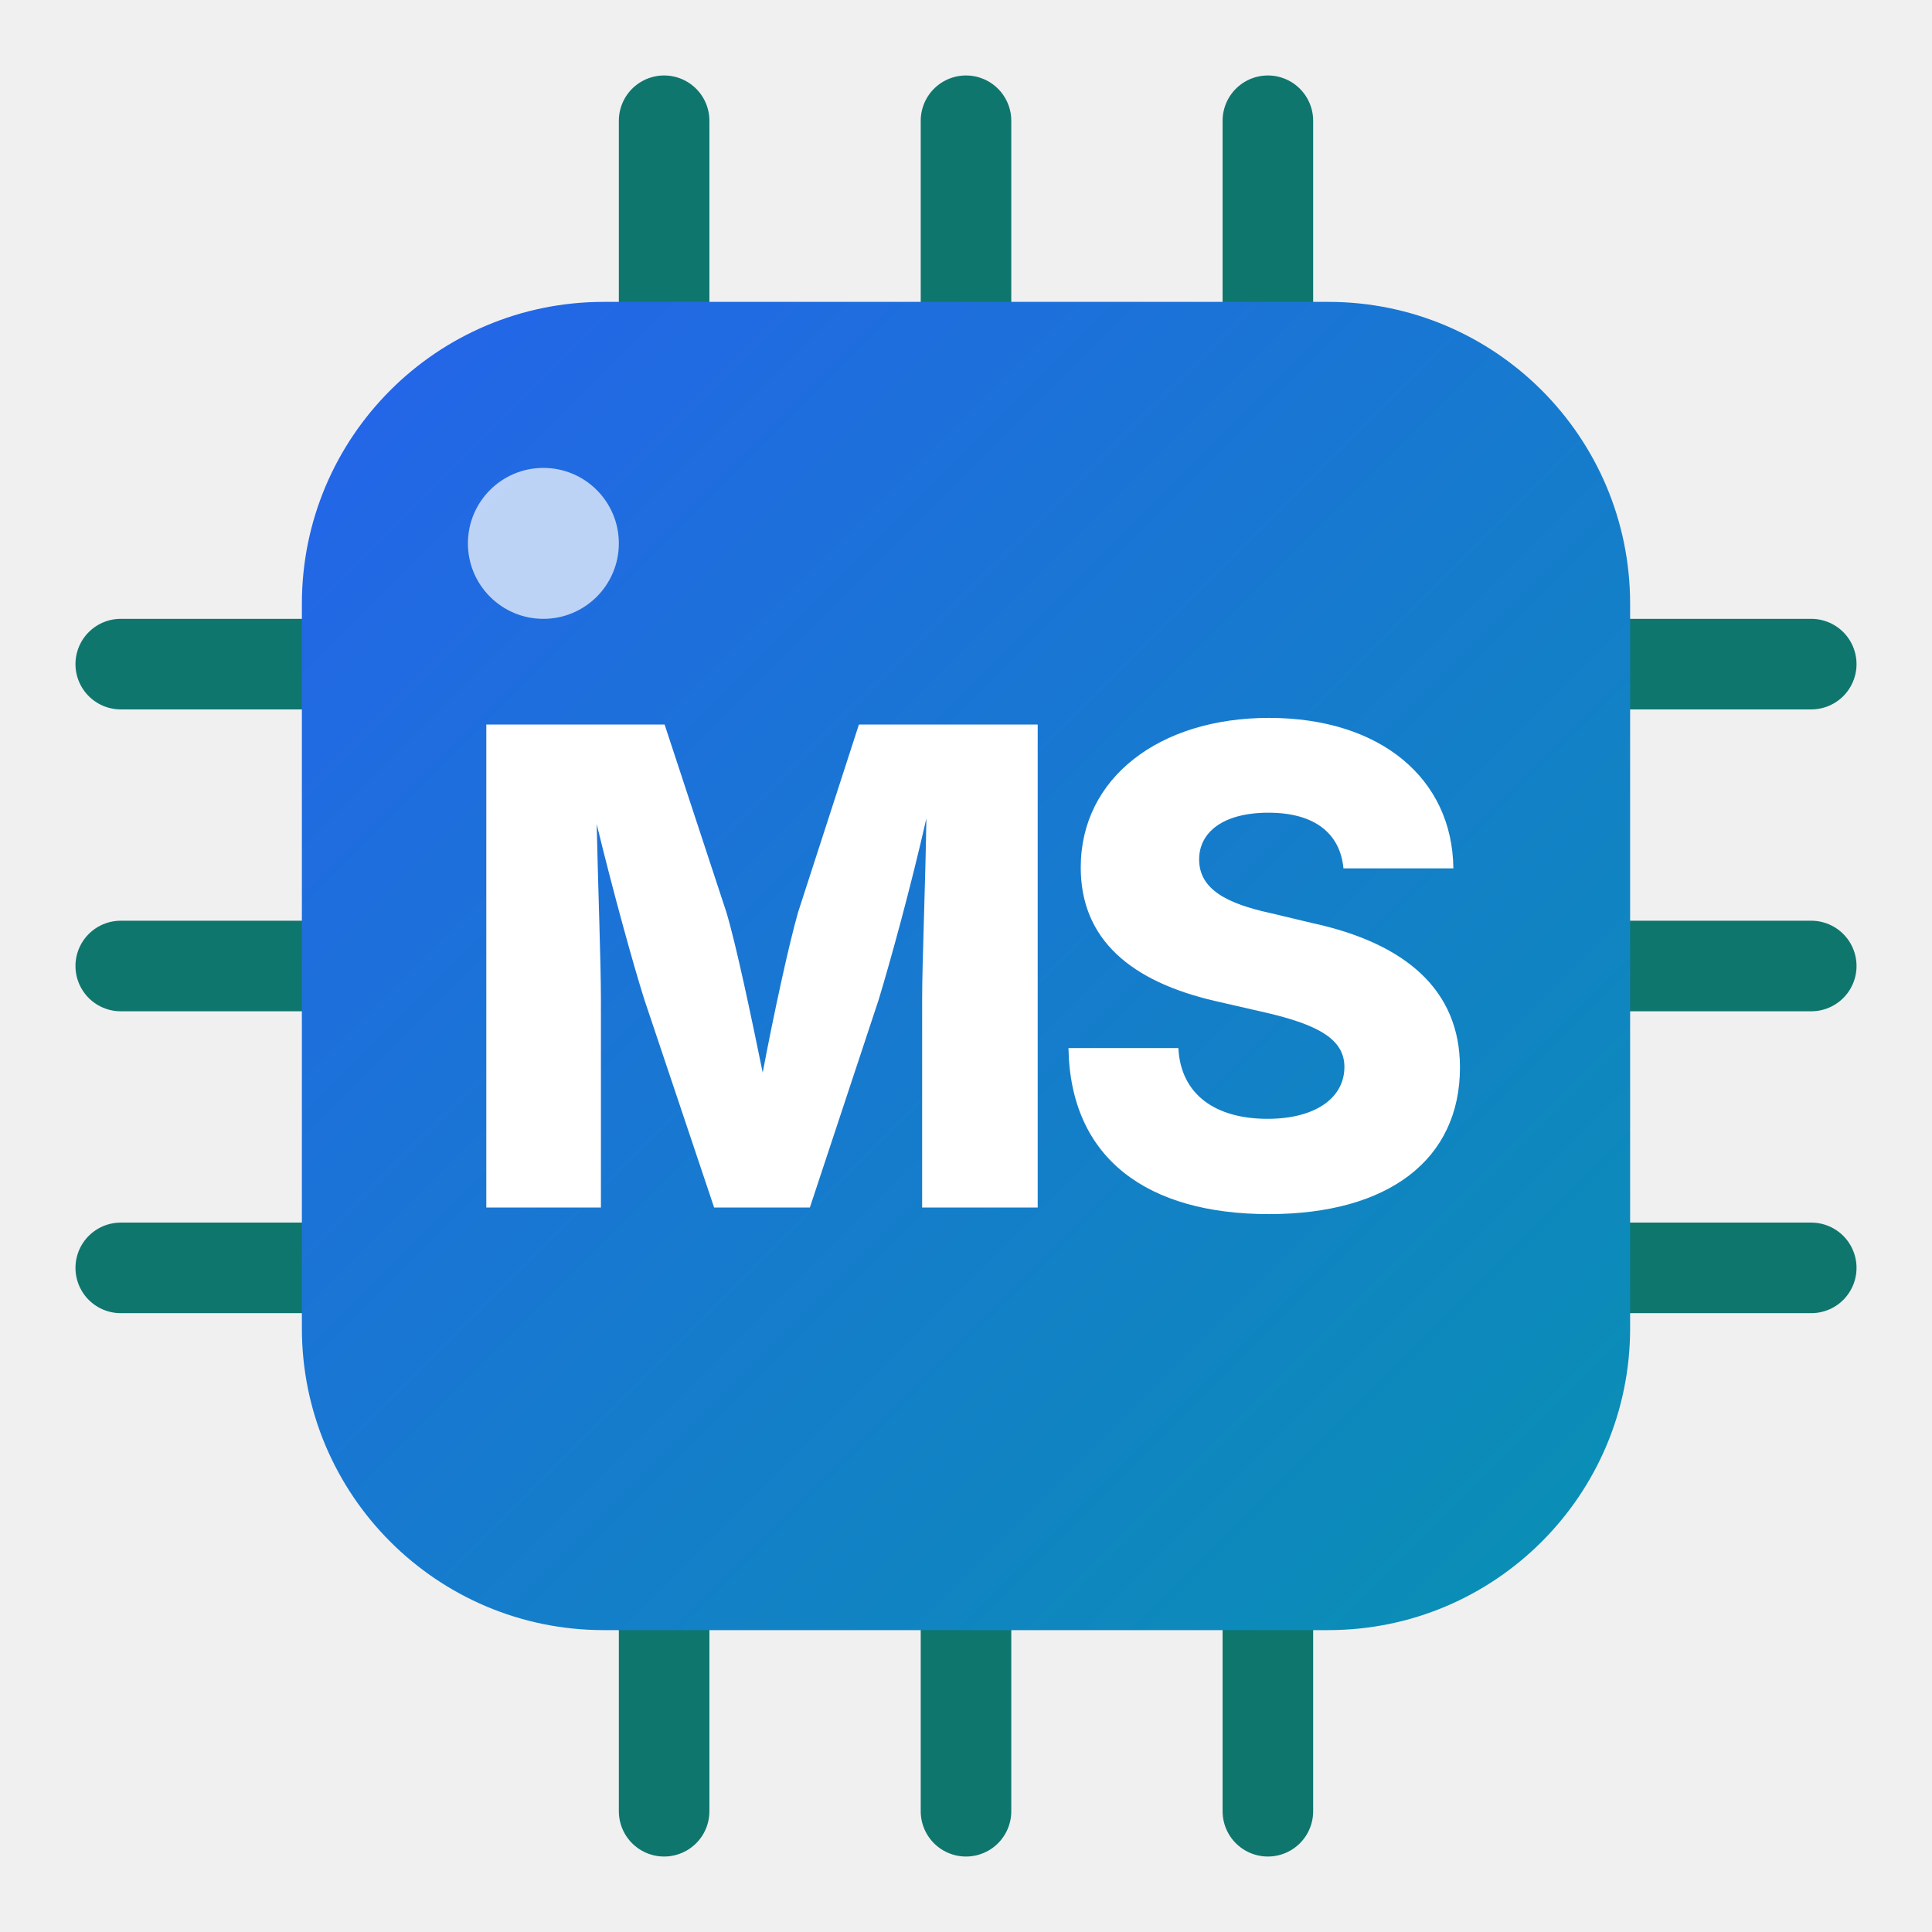
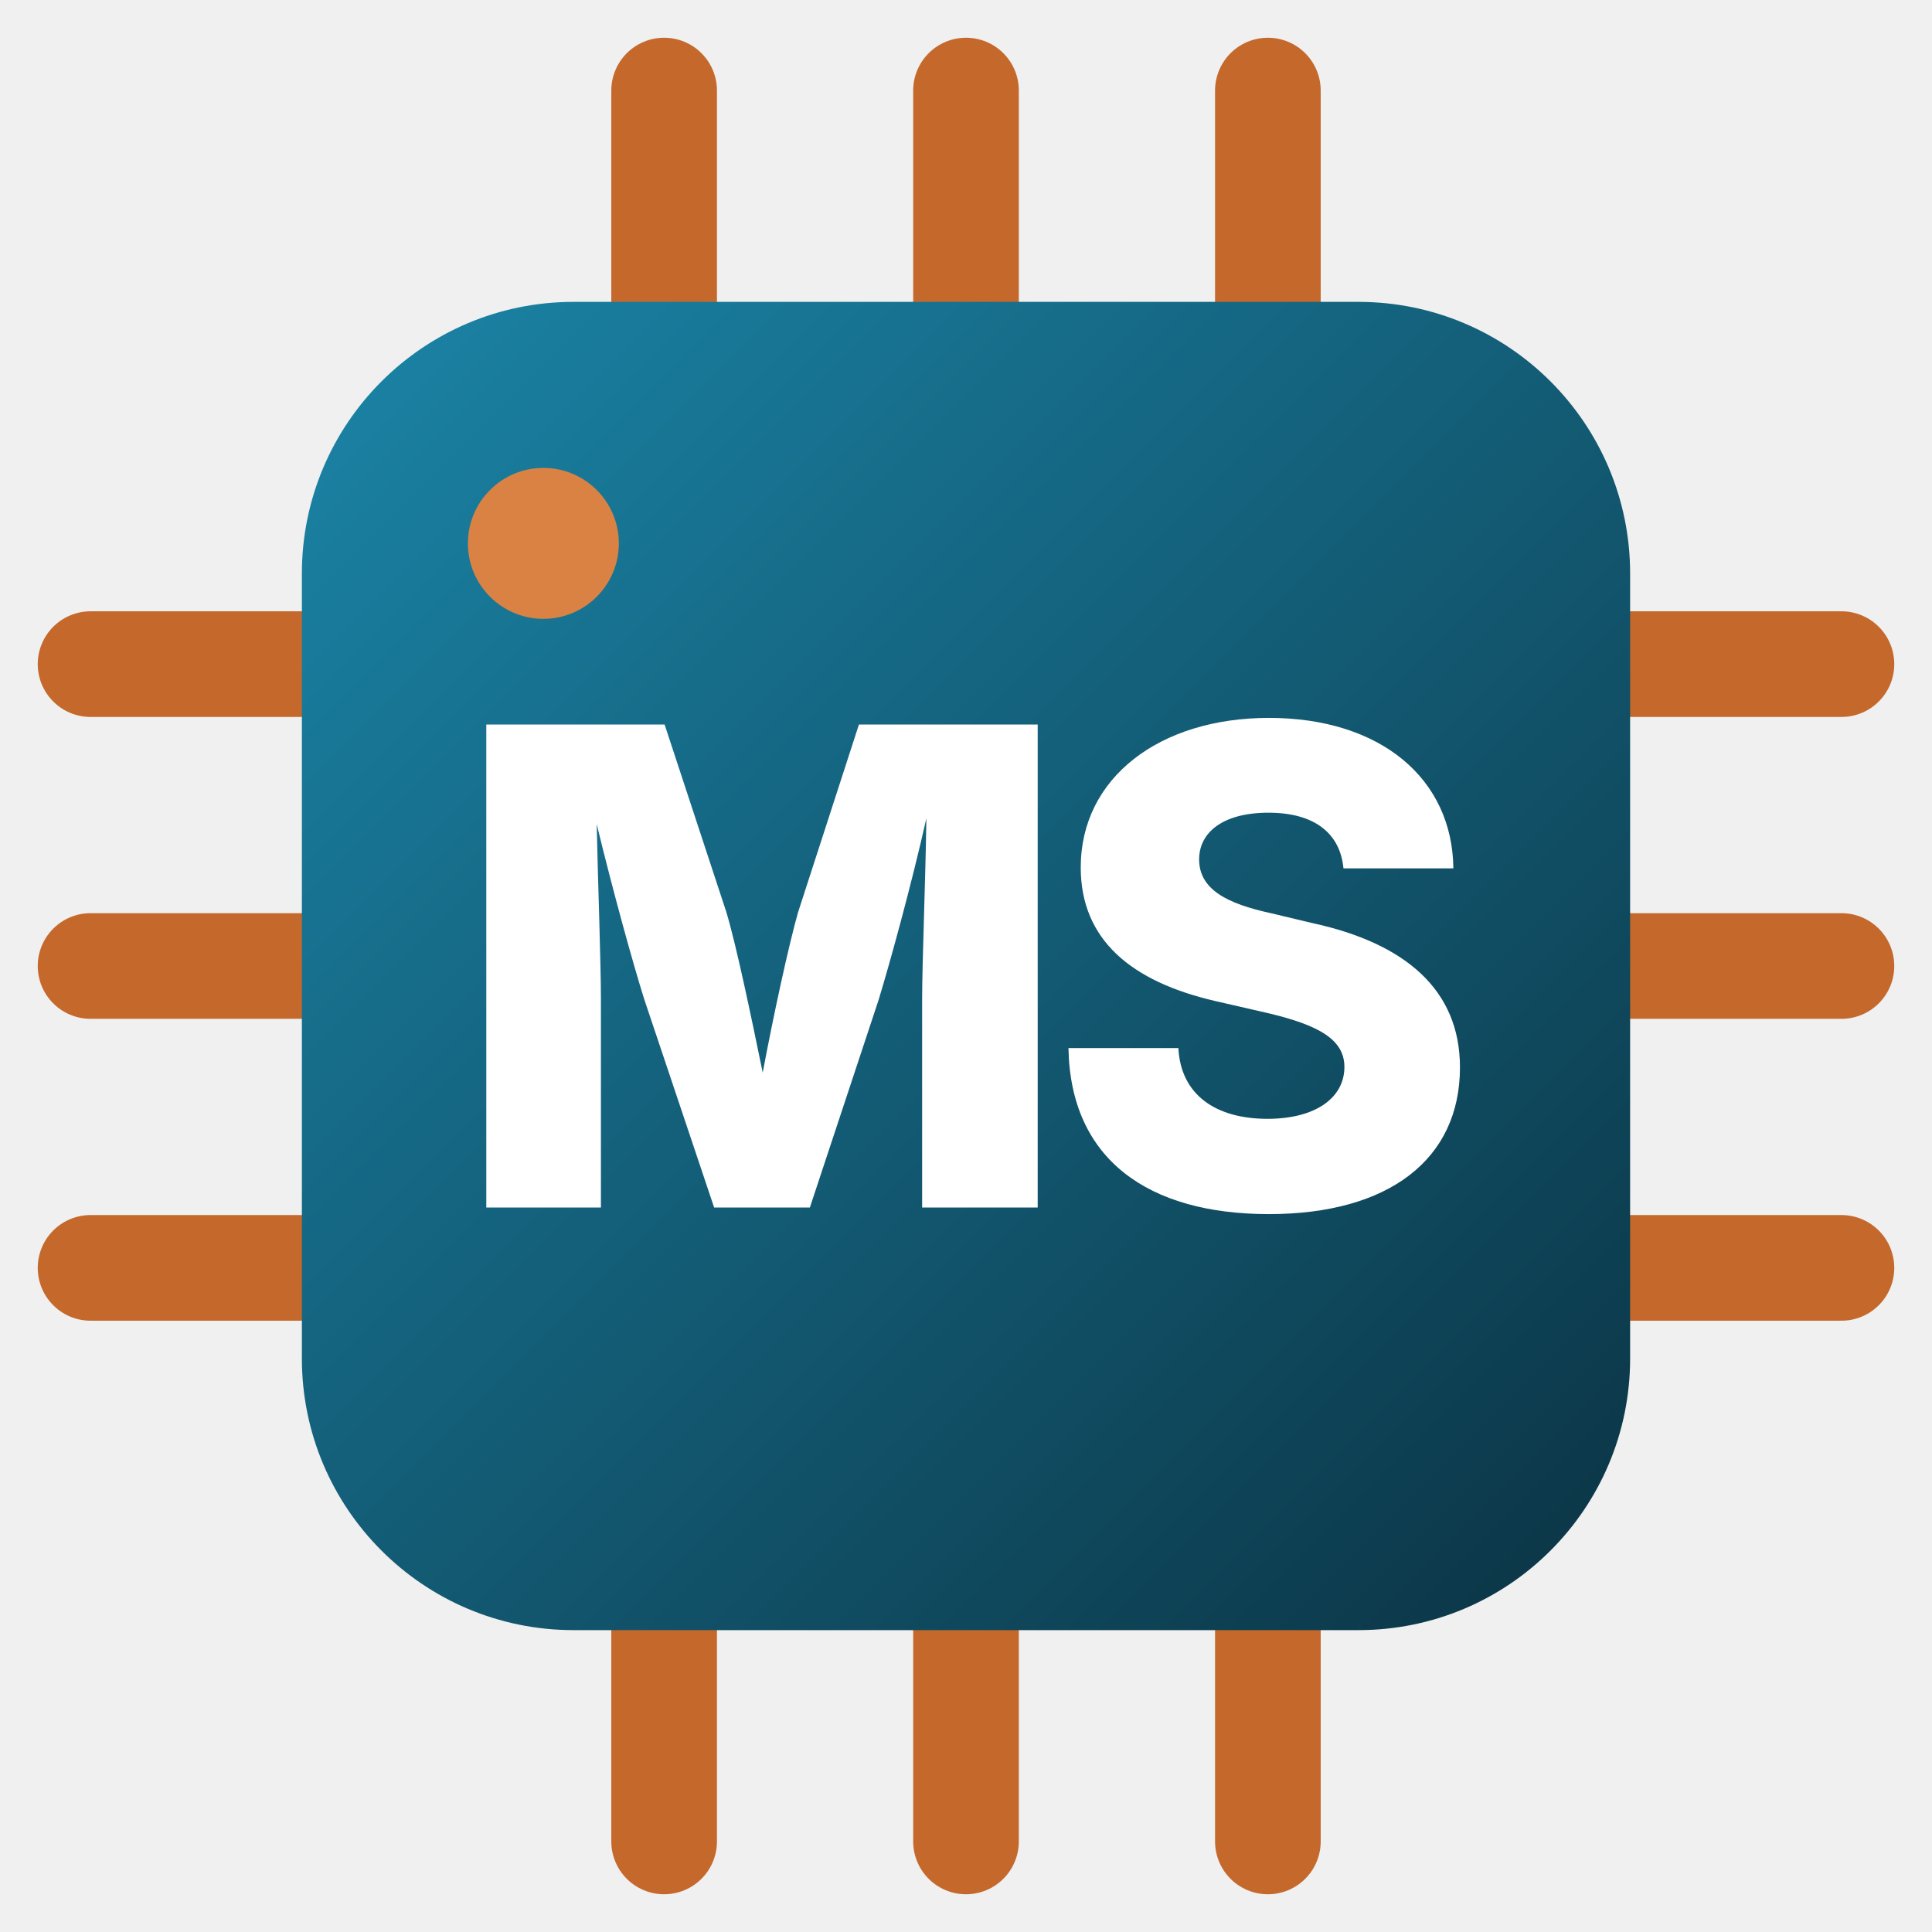
<svg xmlns="http://www.w3.org/2000/svg" viewBox="0 0 64 64">
  <defs>
    <linearGradient id="g" x1="0" y1="0" x2="1" y2="1">
-       <stop offset="0" stop-color="#2563eb" />
-       <stop offset="1" stop-color="#0891b2" />
+       <stop offset="0" stop-color="#1b85a8" />
+       <stop offset="1" stop-color="#0b3343" />
    </linearGradient>
  </defs>
-   <g stroke="#0f766e" stroke-width="3" stroke-linecap="round">
-     <path d="M22 4v6M32 4v6M42 4v6M22 54v6M32 54v6M42 54v6M4 22h6M4 32h6M4 42h6M54 22h6M54 32h6M54 42h6" />
+   <g stroke="#c4692b" stroke-width="3.5" stroke-linecap="round">
+     <path d="M22 3v7M32 3v7M42 3v7M22 54v7M32 54v7M42 54v7M3 22h7M3 32h7M3 42h7M54 22h7M54 32h7M54 42h7" />
  </g>
-   <rect x="10" y="10" width="44" height="44" rx="10" fill="url(#g)" />
-   <circle cx="18" cy="18" r="2.5" fill="#fff" opacity="0.7" />
+   <rect x="10" y="10" width="44" height="44" rx="9" fill="url(#g)" />
+   <circle cx="18" cy="18" r="2.5" fill="#d98244" />
  <text x="32" y="40" text-anchor="middle" font-family="system-ui, -apple-system, 'Segoe UI', sans-serif" font-size="22" font-weight="800" fill="#fff" letter-spacing="-1">MS</text>
</svg>
